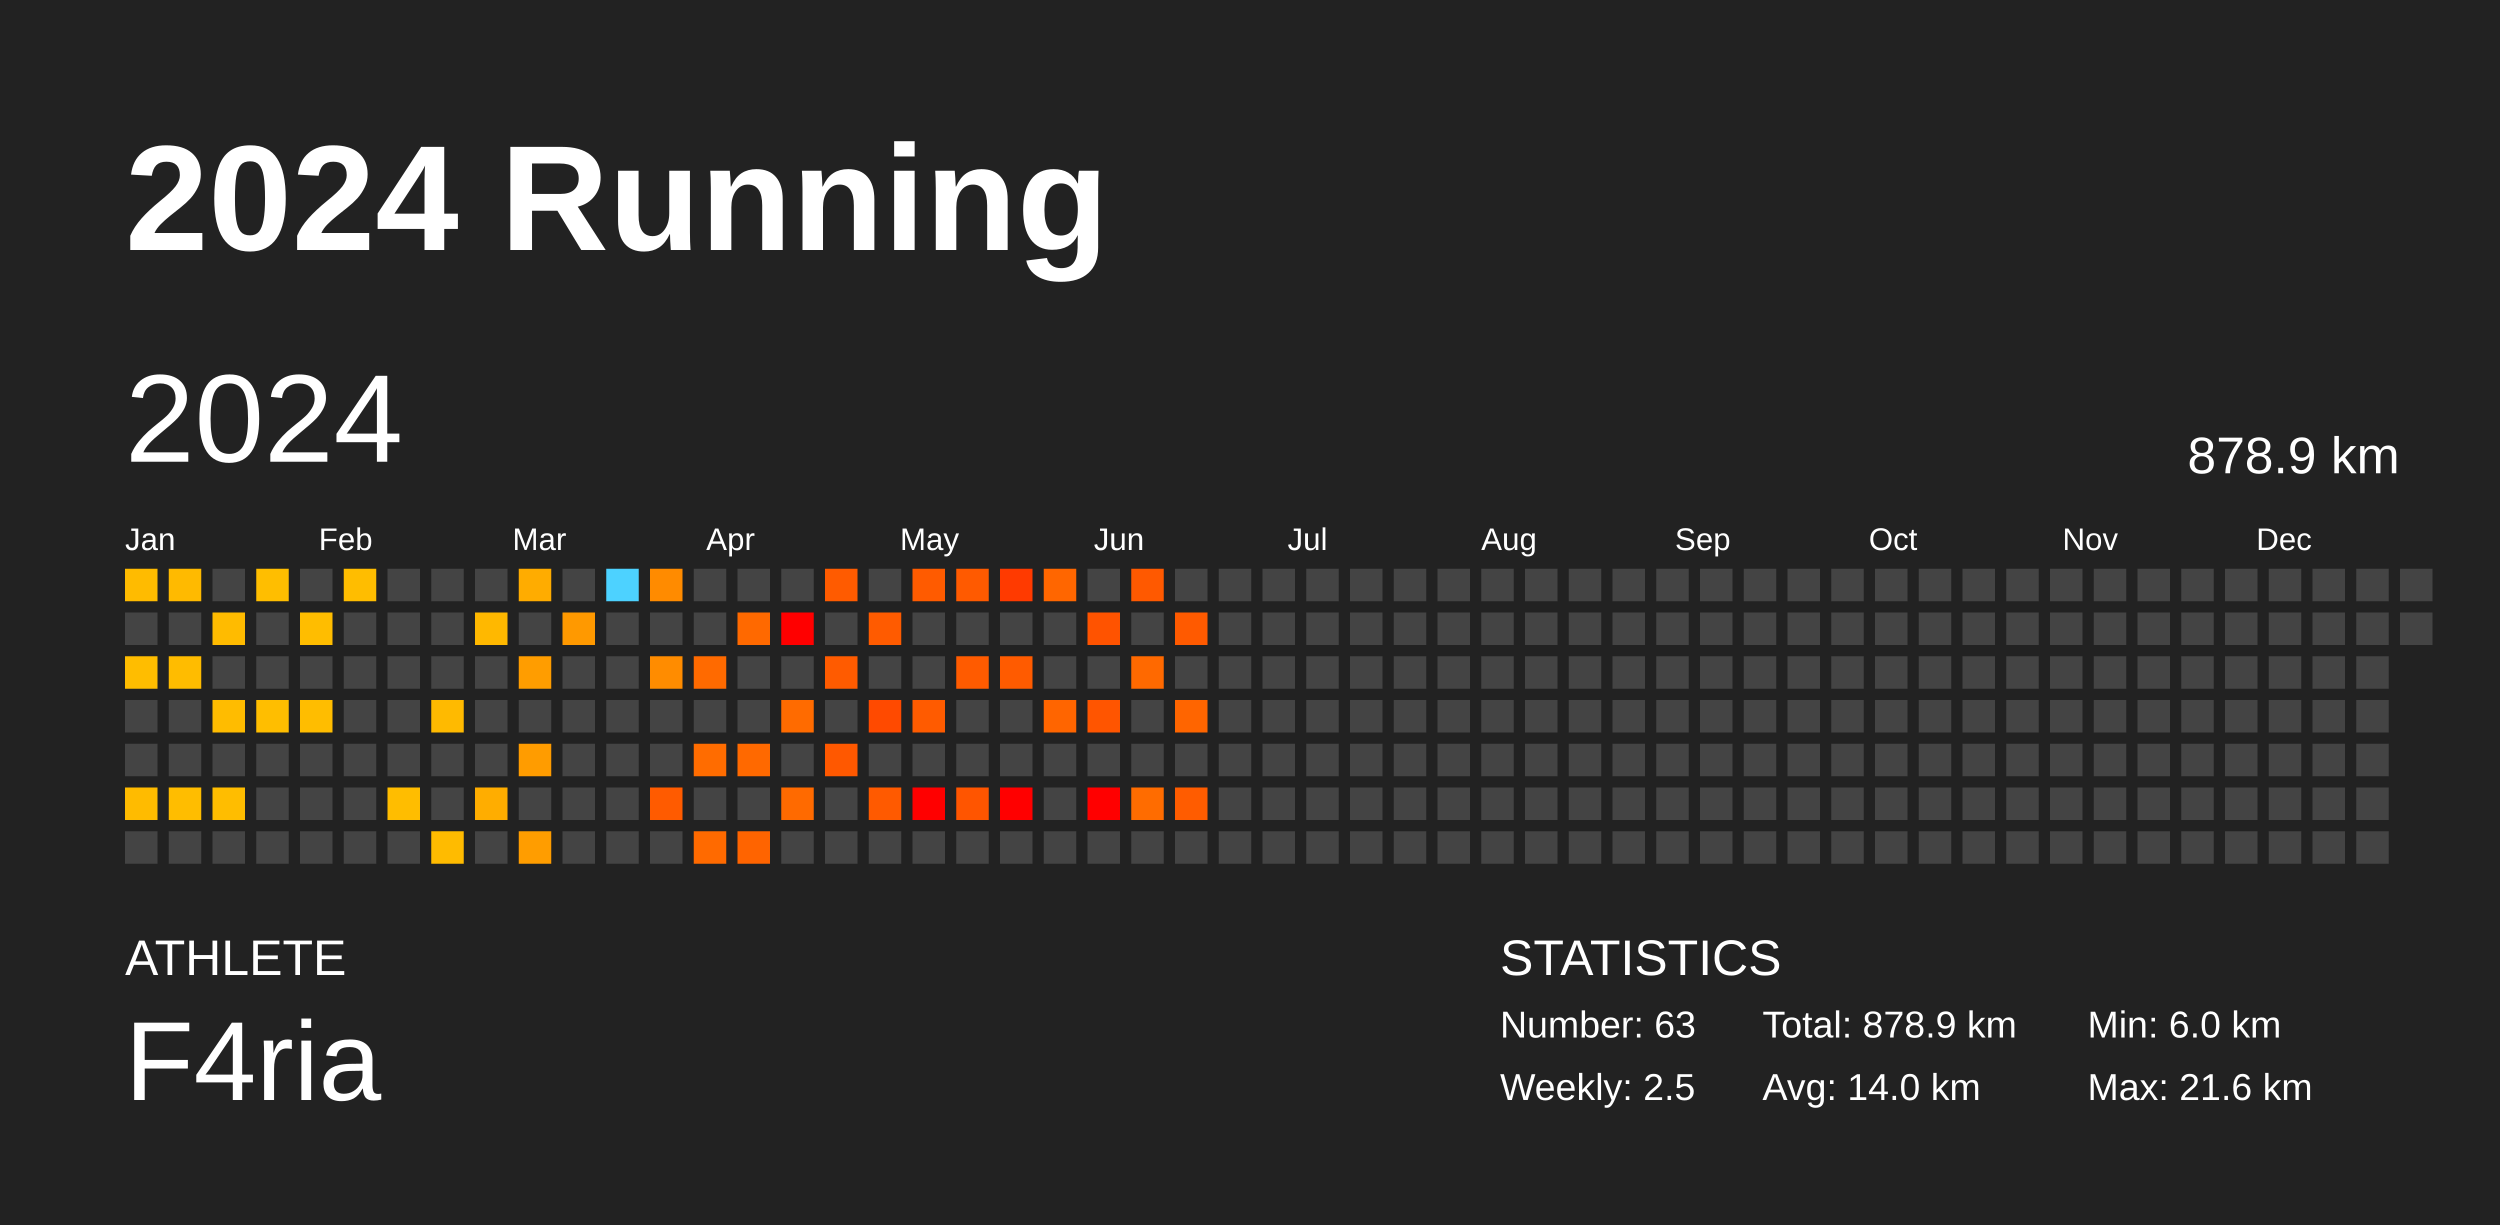
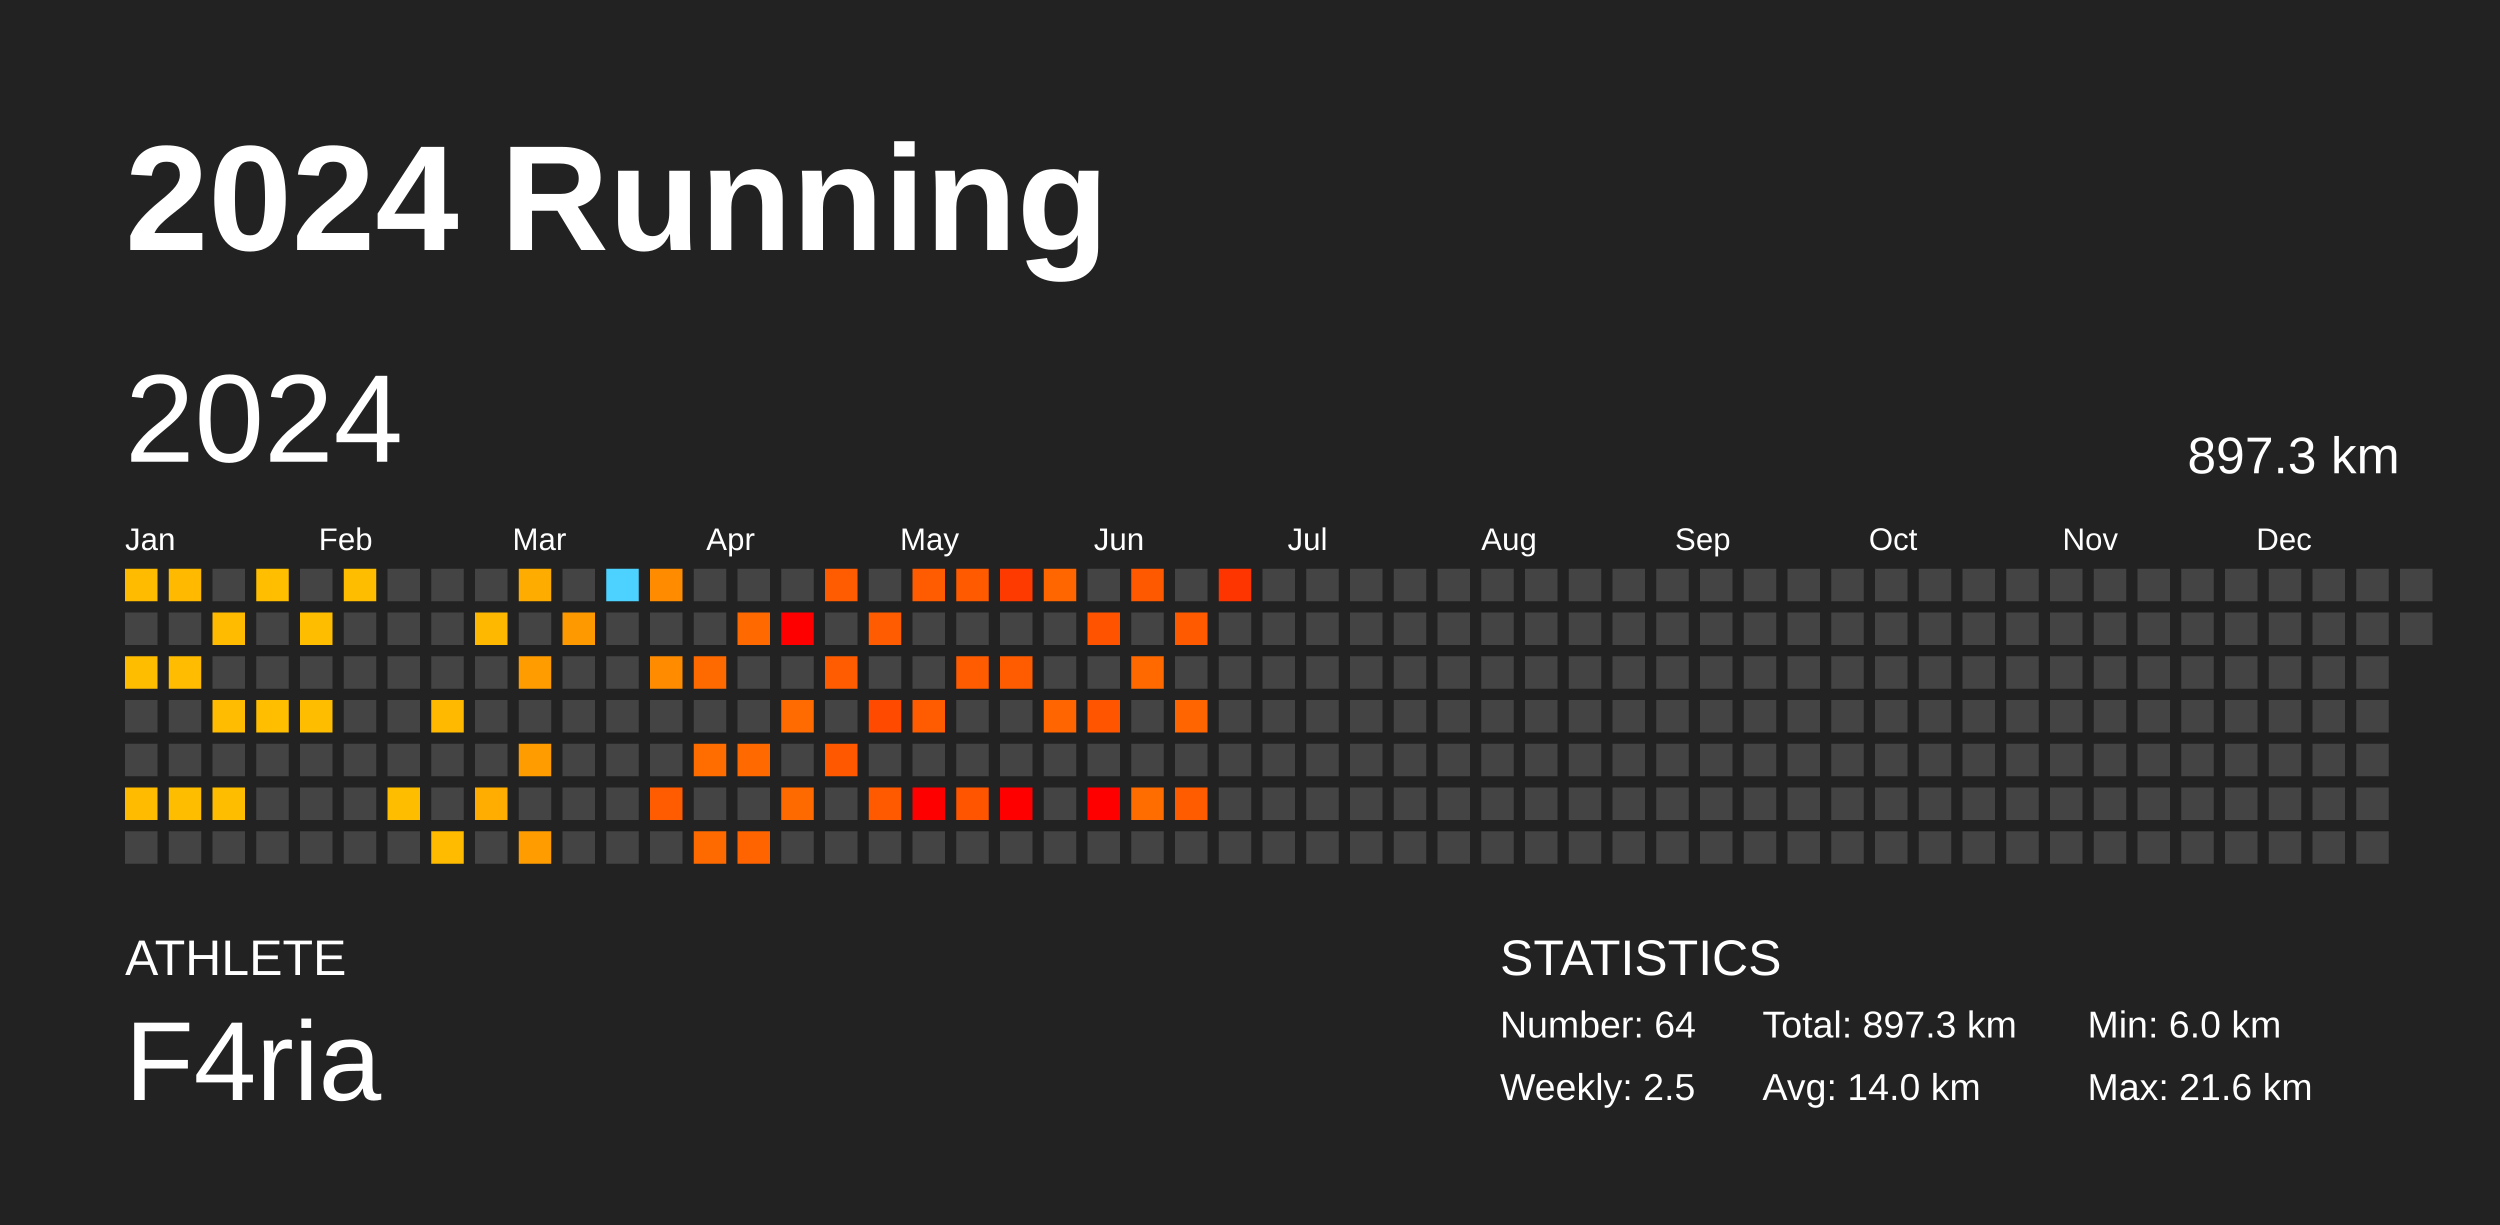
<svg xmlns="http://www.w3.org/2000/svg" baseProfile="full" height="98mm" version="1.1" viewBox="0,0,200,98" width="200mm">
  <defs />
  <rect fill="#222222" height="98" width="200" x="0" y="0" />
  <text fill="#FFFFFF" style="font-size:12px; font-family:Arial; font-weight:bold;" x="10" y="20">2024 Running</text>
  <text fill="#FFFFFF" style="font-size:4px; font-family:Arial" x="10" y="78">ATHLETE</text>
  <text fill="#FFFFFF" style="font-size:9px; font-family:Arial" x="10" y="88">F4ria</text>
  <text fill="#FFFFFF" style="font-size:4px; font-family:Arial" x="120" y="78">STATISTICS</text>
-   <text fill="#FFFFFF" style="font-size:3px; font-family:Arial" x="120" y="83">Number: 63</text>
+   <text fill="#FFFFFF" style="font-size:3px; font-family:Arial" x="120" y="83">Number: 64</text>
  <text fill="#FFFFFF" style="font-size:3px; font-family:Arial" x="120" y="88">Weekly: 2.5</text>
-   <text fill="#FFFFFF" style="font-size:3px; font-family:Arial" x="141" y="83">Total: 878.9 km</text>
+   <text fill="#FFFFFF" style="font-size:3px; font-family:Arial" x="141" y="83">Total: 897.3 km</text>
  <text fill="#FFFFFF" style="font-size:3px; font-family:Arial" x="141" y="88">Avg: 14.0 km</text>
  <text fill="#FFFFFF" style="font-size:3px; font-family:Arial" x="167" y="83">Min: 6.0 km</text>
  <text fill="#FFFFFF" style="font-size:3px; font-family:Arial" x="167" y="88">Max: 21.6 km</text>
  <text dominant-baseline="hanging" fill="#FFFFFF" style="font-size:10.0px; font-family:Arial;" x="10" y="30">2024</text>
-   <text dominant-baseline="hanging" fill="#FFFFFF" style="font-size:4.125px; font-family:Arial;" x="175" y="35">878.9 km</text>
+   <text dominant-baseline="hanging" fill="#FFFFFF" style="font-size:4.125px; font-family:Arial;" x="175" y="35">897.3 km</text>
  <text fill="#FFFFFF" style="font-size:2.5px; font-family:Arial" x="10.0" y="44">Jan</text>
  <text fill="#FFFFFF" style="font-size:2.5px; font-family:Arial" x="25.5" y="44">Feb</text>
  <text fill="#FFFFFF" style="font-size:2.5px; font-family:Arial" x="41.0" y="44">Mar</text>
  <text fill="#FFFFFF" style="font-size:2.5px; font-family:Arial" x="56.5" y="44">Apr</text>
  <text fill="#FFFFFF" style="font-size:2.5px; font-family:Arial" x="72.0" y="44">May</text>
  <text fill="#FFFFFF" style="font-size:2.5px; font-family:Arial" x="87.5" y="44">Jun</text>
  <text fill="#FFFFFF" style="font-size:2.5px; font-family:Arial" x="103.0" y="44">Jul</text>
  <text fill="#FFFFFF" style="font-size:2.5px; font-family:Arial" x="118.5" y="44">Aug</text>
  <text fill="#FFFFFF" style="font-size:2.5px; font-family:Arial" x="134.0" y="44">Sep</text>
  <text fill="#FFFFFF" style="font-size:2.5px; font-family:Arial" x="149.5" y="44">Oct</text>
  <text fill="#FFFFFF" style="font-size:2.5px; font-family:Arial" x="165.0" y="44">Nov</text>
  <text fill="#FFFFFF" style="font-size:2.5px; font-family:Arial" x="180.5" y="44">Dec</text>
  <rect fill="#ffbb00" height="2.6" width="2.6" x="10.0" y="45.5" />
  <rect fill="#444444" height="2.6" width="2.6" x="10.0" y="49.0" />
  <rect fill="#ffbd00" height="2.6" width="2.6" x="10.0" y="52.5" />
  <rect fill="#444444" height="2.6" width="2.6" x="10.0" y="56.0" />
  <rect fill="#444444" height="2.6" width="2.6" x="10.0" y="59.5" />
  <rect fill="#ffbb00" height="2.6" width="2.6" x="10.0" y="63.0" />
  <rect fill="#444444" height="2.6" width="2.6" x="10.0" y="66.5" />
  <rect fill="#ffba00" height="2.6" width="2.6" x="13.5" y="45.5" />
  <rect fill="#444444" height="2.6" width="2.6" x="13.5" y="49.0" />
  <rect fill="#ffbc00" height="2.6" width="2.6" x="13.5" y="52.5" />
  <rect fill="#444444" height="2.6" width="2.6" x="13.5" y="56.0" />
  <rect fill="#444444" height="2.6" width="2.6" x="13.5" y="59.5" />
  <rect fill="#ffbd00" height="2.6" width="2.6" x="13.5" y="63.0" />
  <rect fill="#444444" height="2.6" width="2.6" x="13.5" y="66.5" />
  <rect fill="#444444" height="2.6" width="2.6" x="17.0" y="45.5" />
  <rect fill="#ffbb00" height="2.6" width="2.6" x="17.0" y="49.0" />
  <rect fill="#444444" height="2.6" width="2.6" x="17.0" y="52.5" />
  <rect fill="#ffbc00" height="2.6" width="2.6" x="17.0" y="56.0" />
  <rect fill="#444444" height="2.6" width="2.6" x="17.0" y="59.5" />
  <rect fill="#ffbd00" height="2.6" width="2.6" x="17.0" y="63.0" />
  <rect fill="#444444" height="2.6" width="2.6" x="17.0" y="66.5" />
  <rect fill="#ffbe00" height="2.6" width="2.6" x="20.5" y="45.5" />
  <rect fill="#444444" height="2.6" width="2.6" x="20.5" y="49.0" />
  <rect fill="#444444" height="2.6" width="2.6" x="20.5" y="52.5" />
  <rect fill="#ffbe00" height="2.6" width="2.6" x="20.5" y="56.0" />
  <rect fill="#444444" height="2.6" width="2.6" x="20.5" y="59.5" />
  <rect fill="#444444" height="2.6" width="2.6" x="20.5" y="63.0" />
  <rect fill="#444444" height="2.6" width="2.6" x="20.5" y="66.5" />
  <rect fill="#444444" height="2.6" width="2.6" x="24.0" y="45.5" />
  <rect fill="#ffbd00" height="2.6" width="2.6" x="24.0" y="49.0" />
  <rect fill="#444444" height="2.6" width="2.6" x="24.0" y="52.5" />
  <rect fill="#ffbd00" height="2.6" width="2.6" x="24.0" y="56.0" />
  <rect fill="#444444" height="2.6" width="2.6" x="24.0" y="59.5" />
  <rect fill="#444444" height="2.6" width="2.6" x="24.0" y="63.0" />
  <rect fill="#444444" height="2.6" width="2.6" x="24.0" y="66.5" />
  <rect fill="#ffbd00" height="2.6" width="2.6" x="27.5" y="45.5" />
  <rect fill="#444444" height="2.6" width="2.6" x="27.5" y="49.0" />
  <rect fill="#444444" height="2.6" width="2.6" x="27.5" y="52.5" />
  <rect fill="#444444" height="2.6" width="2.6" x="27.5" y="56.0" />
  <rect fill="#444444" height="2.6" width="2.6" x="27.5" y="59.5" />
  <rect fill="#444444" height="2.6" width="2.6" x="27.5" y="63.0" />
  <rect fill="#444444" height="2.6" width="2.6" x="27.5" y="66.5" />
  <rect fill="#444444" height="2.6" width="2.6" x="31.0" y="45.5" />
  <rect fill="#444444" height="2.6" width="2.6" x="31.0" y="49.0" />
  <rect fill="#444444" height="2.6" width="2.6" x="31.0" y="52.5" />
  <rect fill="#444444" height="2.6" width="2.6" x="31.0" y="56.0" />
  <rect fill="#444444" height="2.6" width="2.6" x="31.0" y="59.5" />
  <rect fill="#ffbd00" height="2.6" width="2.6" x="31.0" y="63.0" />
  <rect fill="#444444" height="2.6" width="2.6" x="31.0" y="66.5" />
  <rect fill="#444444" height="2.6" width="2.6" x="34.5" y="45.5" />
  <rect fill="#444444" height="2.6" width="2.6" x="34.5" y="49.0" />
  <rect fill="#444444" height="2.6" width="2.6" x="34.5" y="52.5" />
  <rect fill="#ffba00" height="2.6" width="2.6" x="34.5" y="56.0" />
  <rect fill="#444444" height="2.6" width="2.6" x="34.5" y="59.5" />
  <rect fill="#444444" height="2.6" width="2.6" x="34.5" y="63.0" />
  <rect fill="#ffbb00" height="2.6" width="2.6" x="34.5" y="66.5" />
  <rect fill="#444444" height="2.6" width="2.6" x="38.0" y="45.5" />
  <rect fill="#ffb800" height="2.6" width="2.6" x="38.0" y="49.0" />
  <rect fill="#444444" height="2.6" width="2.6" x="38.0" y="52.5" />
  <rect fill="#444444" height="2.6" width="2.6" x="38.0" y="56.0" />
  <rect fill="#444444" height="2.6" width="2.6" x="38.0" y="59.5" />
  <rect fill="#ffad00" height="2.6" width="2.6" x="38.0" y="63.0" />
  <rect fill="#444444" height="2.6" width="2.6" x="38.0" y="66.5" />
  <rect fill="#ffac00" height="2.6" width="2.6" x="41.5" y="45.5" />
  <rect fill="#444444" height="2.6" width="2.6" x="41.5" y="49.0" />
  <rect fill="#ff9d00" height="2.6" width="2.6" x="41.5" y="52.5" />
  <rect fill="#444444" height="2.6" width="2.6" x="41.5" y="56.0" />
  <rect fill="#ff9c00" height="2.6" width="2.6" x="41.5" y="59.5" />
  <rect fill="#444444" height="2.6" width="2.6" x="41.5" y="63.0" />
  <rect fill="#ff9d00" height="2.6" width="2.6" x="41.5" y="66.5" />
  <rect fill="#444444" height="2.6" width="2.6" x="45.0" y="45.5" />
  <rect fill="#ff9900" height="2.6" width="2.6" x="45.0" y="49.0" />
  <rect fill="#444444" height="2.6" width="2.6" x="45.0" y="52.5" />
  <rect fill="#444444" height="2.6" width="2.6" x="45.0" y="56.0" />
  <rect fill="#444444" height="2.6" width="2.6" x="45.0" y="59.5" />
  <rect fill="#444444" height="2.6" width="2.6" x="45.0" y="63.0" />
  <rect fill="#444444" height="2.6" width="2.6" x="45.0" y="66.5" />
  <rect fill="#4dd2ff" height="2.6" width="2.6" x="48.5" y="45.5" />
  <rect fill="#444444" height="2.6" width="2.6" x="48.5" y="49.0" />
  <rect fill="#444444" height="2.6" width="2.6" x="48.5" y="52.5" />
  <rect fill="#444444" height="2.6" width="2.6" x="48.5" y="56.0" />
  <rect fill="#444444" height="2.6" width="2.6" x="48.5" y="59.5" />
  <rect fill="#444444" height="2.6" width="2.6" x="48.5" y="63.0" />
  <rect fill="#444444" height="2.6" width="2.6" x="48.5" y="66.5" />
  <rect fill="#ff8b00" height="2.6" width="2.6" x="52.0" y="45.5" />
  <rect fill="#444444" height="2.6" width="2.6" x="52.0" y="49.0" />
  <rect fill="#ff8c00" height="2.6" width="2.6" x="52.0" y="52.5" />
  <rect fill="#444444" height="2.6" width="2.6" x="52.0" y="56.0" />
  <rect fill="#444444" height="2.6" width="2.6" x="52.0" y="59.5" />
  <rect fill="#ff5b00" height="2.6" width="2.6" x="52.0" y="63.0" />
  <rect fill="#444444" height="2.6" width="2.6" x="52.0" y="66.5" />
  <rect fill="#444444" height="2.6" width="2.6" x="55.5" y="45.5" />
  <rect fill="#444444" height="2.6" width="2.6" x="55.5" y="49.0" />
  <rect fill="#ff6a00" height="2.6" width="2.6" x="55.5" y="52.5" />
  <rect fill="#444444" height="2.6" width="2.6" x="55.5" y="56.0" />
  <rect fill="#ff6c00" height="2.6" width="2.6" x="55.5" y="59.5" />
  <rect fill="#444444" height="2.6" width="2.6" x="55.5" y="63.0" />
  <rect fill="#ff6a00" height="2.6" width="2.6" x="55.5" y="66.5" />
  <rect fill="#444444" height="2.6" width="2.6" x="59.0" y="45.5" />
  <rect fill="#ff6900" height="2.6" width="2.6" x="59.0" y="49.0" />
  <rect fill="#444444" height="2.6" width="2.6" x="59.0" y="52.5" />
  <rect fill="#444444" height="2.6" width="2.6" x="59.0" y="56.0" />
  <rect fill="#ff6900" height="2.6" width="2.6" x="59.0" y="59.5" />
  <rect fill="#444444" height="2.6" width="2.6" x="59.0" y="63.0" />
  <rect fill="#ff6400" height="2.6" width="2.6" x="59.0" y="66.5" />
  <rect fill="#444444" height="2.6" width="2.6" x="62.5" y="45.5" />
  <rect fill="red" height="2.6" width="2.6" x="62.5" y="49.0" />
  <rect fill="#444444" height="2.6" width="2.6" x="62.5" y="52.5" />
  <rect fill="#ff6b00" height="2.6" width="2.6" x="62.5" y="56.0" />
  <rect fill="#444444" height="2.6" width="2.6" x="62.5" y="59.5" />
  <rect fill="#ff6a00" height="2.6" width="2.6" x="62.5" y="63.0" />
  <rect fill="#444444" height="2.6" width="2.6" x="62.5" y="66.5" />
  <rect fill="#ff5b00" height="2.6" width="2.6" x="66.0" y="45.5" />
  <rect fill="#444444" height="2.6" width="2.6" x="66.0" y="49.0" />
  <rect fill="#ff5b00" height="2.6" width="2.6" x="66.0" y="52.5" />
  <rect fill="#444444" height="2.6" width="2.6" x="66.0" y="56.0" />
  <rect fill="#ff5800" height="2.6" width="2.6" x="66.0" y="59.5" />
  <rect fill="#444444" height="2.6" width="2.6" x="66.0" y="63.0" />
  <rect fill="#444444" height="2.6" width="2.6" x="66.0" y="66.5" />
  <rect fill="#444444" height="2.6" width="2.6" x="69.5" y="45.5" />
  <rect fill="#ff5b00" height="2.6" width="2.6" x="69.5" y="49.0" />
  <rect fill="#444444" height="2.6" width="2.6" x="69.5" y="52.5" />
  <rect fill="#ff4a00" height="2.6" width="2.6" x="69.5" y="56.0" />
  <rect fill="#444444" height="2.6" width="2.6" x="69.5" y="59.5" />
  <rect fill="#ff5a00" height="2.6" width="2.6" x="69.5" y="63.0" />
  <rect fill="#444444" height="2.6" width="2.6" x="69.5" y="66.5" />
  <rect fill="#ff5b00" height="2.6" width="2.6" x="73.0" y="45.5" />
  <rect fill="#444444" height="2.6" width="2.6" x="73.0" y="49.0" />
  <rect fill="#444444" height="2.6" width="2.6" x="73.0" y="52.5" />
  <rect fill="#ff5b00" height="2.6" width="2.6" x="73.0" y="56.0" />
  <rect fill="#444444" height="2.6" width="2.6" x="73.0" y="59.5" />
  <rect fill="red" height="2.6" width="2.6" x="73.0" y="63.0" />
  <rect fill="#444444" height="2.6" width="2.6" x="73.0" y="66.5" />
  <rect fill="#ff5a00" height="2.6" width="2.6" x="76.5" y="45.5" />
  <rect fill="#444444" height="2.6" width="2.6" x="76.5" y="49.0" />
  <rect fill="#ff5b00" height="2.6" width="2.6" x="76.5" y="52.5" />
  <rect fill="#444444" height="2.6" width="2.6" x="76.5" y="56.0" />
  <rect fill="#444444" height="2.6" width="2.6" x="76.5" y="59.5" />
  <rect fill="#ff5500" height="2.6" width="2.6" x="76.5" y="63.0" />
  <rect fill="#444444" height="2.6" width="2.6" x="76.5" y="66.5" />
  <rect fill="#ff3a00" height="2.6" width="2.6" x="80.0" y="45.5" />
  <rect fill="#444444" height="2.6" width="2.6" x="80.0" y="49.0" />
  <rect fill="#ff5b00" height="2.6" width="2.6" x="80.0" y="52.5" />
  <rect fill="#444444" height="2.6" width="2.6" x="80.0" y="56.0" />
  <rect fill="#444444" height="2.6" width="2.6" x="80.0" y="59.5" />
  <rect fill="red" height="2.6" width="2.6" x="80.0" y="63.0" />
  <rect fill="#444444" height="2.6" width="2.6" x="80.0" y="66.5" />
  <rect fill="#ff6600" height="2.6" width="2.6" x="83.5" y="45.5" />
  <rect fill="#444444" height="2.6" width="2.6" x="83.5" y="49.0" />
  <rect fill="#444444" height="2.6" width="2.6" x="83.5" y="52.5" />
  <rect fill="#ff6500" height="2.6" width="2.6" x="83.5" y="56.0" />
  <rect fill="#444444" height="2.6" width="2.6" x="83.5" y="59.5" />
  <rect fill="#444444" height="2.6" width="2.6" x="83.5" y="63.0" />
  <rect fill="#444444" height="2.6" width="2.6" x="83.5" y="66.5" />
  <rect fill="#444444" height="2.6" width="2.6" x="87.0" y="45.5" />
  <rect fill="#ff5300" height="2.6" width="2.6" x="87.0" y="49.0" />
  <rect fill="#444444" height="2.6" width="2.6" x="87.0" y="52.5" />
  <rect fill="#ff5500" height="2.6" width="2.6" x="87.0" y="56.0" />
  <rect fill="#444444" height="2.6" width="2.6" x="87.0" y="59.5" />
  <rect fill="red" height="2.6" width="2.6" x="87.0" y="63.0" />
  <rect fill="#444444" height="2.6" width="2.6" x="87.0" y="66.5" />
  <rect fill="#ff5900" height="2.6" width="2.6" x="90.5" y="45.5" />
  <rect fill="#444444" height="2.6" width="2.6" x="90.5" y="49.0" />
  <rect fill="#ff6900" height="2.6" width="2.6" x="90.5" y="52.5" />
  <rect fill="#444444" height="2.6" width="2.6" x="90.5" y="56.0" />
  <rect fill="#444444" height="2.6" width="2.6" x="90.5" y="59.5" />
  <rect fill="#ff6c00" height="2.6" width="2.6" x="90.5" y="63.0" />
  <rect fill="#444444" height="2.6" width="2.6" x="90.5" y="66.5" />
  <rect fill="#444444" height="2.6" width="2.6" x="94.0" y="45.5" />
  <rect fill="#ff5a00" height="2.6" width="2.6" x="94.0" y="49.0" />
  <rect fill="#444444" height="2.6" width="2.6" x="94.0" y="52.5" />
  <rect fill="#ff6500" height="2.6" width="2.6" x="94.0" y="56.0" />
  <rect fill="#444444" height="2.6" width="2.6" x="94.0" y="59.5" />
  <rect fill="#ff5c00" height="2.6" width="2.6" x="94.0" y="63.0" />
  <rect fill="#444444" height="2.6" width="2.6" x="94.0" y="66.5" />
-   <rect fill="#444444" height="2.6" width="2.6" x="97.5" y="45.5" />
+   <rect fill="#ff3500" height="2.6" width="2.6" x="97.5" y="45.5" />
  <rect fill="#444444" height="2.6" width="2.6" x="97.5" y="49.0" />
  <rect fill="#444444" height="2.6" width="2.6" x="97.5" y="52.5" />
  <rect fill="#444444" height="2.6" width="2.6" x="97.5" y="56.0" />
  <rect fill="#444444" height="2.6" width="2.6" x="97.5" y="59.5" />
  <rect fill="#444444" height="2.6" width="2.6" x="97.5" y="63.0" />
  <rect fill="#444444" height="2.6" width="2.6" x="97.5" y="66.5" />
  <rect fill="#444444" height="2.6" width="2.6" x="101.0" y="45.5" />
  <rect fill="#444444" height="2.6" width="2.6" x="101.0" y="49.0" />
  <rect fill="#444444" height="2.6" width="2.6" x="101.0" y="52.5" />
  <rect fill="#444444" height="2.6" width="2.6" x="101.0" y="56.0" />
  <rect fill="#444444" height="2.6" width="2.6" x="101.0" y="59.5" />
  <rect fill="#444444" height="2.6" width="2.6" x="101.0" y="63.0" />
  <rect fill="#444444" height="2.6" width="2.6" x="101.0" y="66.5" />
  <rect fill="#444444" height="2.6" width="2.6" x="104.5" y="45.5" />
  <rect fill="#444444" height="2.6" width="2.6" x="104.5" y="49.0" />
  <rect fill="#444444" height="2.6" width="2.6" x="104.5" y="52.5" />
  <rect fill="#444444" height="2.6" width="2.6" x="104.5" y="56.0" />
  <rect fill="#444444" height="2.6" width="2.6" x="104.5" y="59.5" />
  <rect fill="#444444" height="2.6" width="2.6" x="104.5" y="63.0" />
  <rect fill="#444444" height="2.6" width="2.6" x="104.5" y="66.5" />
  <rect fill="#444444" height="2.6" width="2.6" x="108.0" y="45.5" />
  <rect fill="#444444" height="2.6" width="2.6" x="108.0" y="49.0" />
  <rect fill="#444444" height="2.6" width="2.6" x="108.0" y="52.5" />
  <rect fill="#444444" height="2.6" width="2.6" x="108.0" y="56.0" />
  <rect fill="#444444" height="2.6" width="2.6" x="108.0" y="59.5" />
  <rect fill="#444444" height="2.6" width="2.6" x="108.0" y="63.0" />
  <rect fill="#444444" height="2.6" width="2.6" x="108.0" y="66.5" />
  <rect fill="#444444" height="2.6" width="2.6" x="111.5" y="45.5" />
  <rect fill="#444444" height="2.6" width="2.6" x="111.5" y="49.0" />
  <rect fill="#444444" height="2.6" width="2.6" x="111.5" y="52.5" />
  <rect fill="#444444" height="2.6" width="2.6" x="111.5" y="56.0" />
  <rect fill="#444444" height="2.6" width="2.6" x="111.5" y="59.5" />
  <rect fill="#444444" height="2.6" width="2.6" x="111.5" y="63.0" />
  <rect fill="#444444" height="2.6" width="2.6" x="111.5" y="66.5" />
  <rect fill="#444444" height="2.6" width="2.6" x="115.0" y="45.5" />
  <rect fill="#444444" height="2.6" width="2.6" x="115.0" y="49.0" />
  <rect fill="#444444" height="2.6" width="2.6" x="115.0" y="52.5" />
  <rect fill="#444444" height="2.6" width="2.6" x="115.0" y="56.0" />
  <rect fill="#444444" height="2.6" width="2.6" x="115.0" y="59.5" />
  <rect fill="#444444" height="2.6" width="2.6" x="115.0" y="63.0" />
  <rect fill="#444444" height="2.6" width="2.6" x="115.0" y="66.5" />
  <rect fill="#444444" height="2.6" width="2.6" x="118.5" y="45.5" />
  <rect fill="#444444" height="2.6" width="2.6" x="118.5" y="49.0" />
  <rect fill="#444444" height="2.6" width="2.6" x="118.5" y="52.5" />
  <rect fill="#444444" height="2.6" width="2.6" x="118.5" y="56.0" />
  <rect fill="#444444" height="2.6" width="2.6" x="118.5" y="59.5" />
  <rect fill="#444444" height="2.6" width="2.6" x="118.5" y="63.0" />
  <rect fill="#444444" height="2.6" width="2.6" x="118.5" y="66.5" />
  <rect fill="#444444" height="2.6" width="2.6" x="122.0" y="45.5" />
  <rect fill="#444444" height="2.6" width="2.6" x="122.0" y="49.0" />
  <rect fill="#444444" height="2.6" width="2.6" x="122.0" y="52.5" />
  <rect fill="#444444" height="2.6" width="2.6" x="122.0" y="56.0" />
  <rect fill="#444444" height="2.6" width="2.6" x="122.0" y="59.5" />
  <rect fill="#444444" height="2.6" width="2.6" x="122.0" y="63.0" />
  <rect fill="#444444" height="2.6" width="2.6" x="122.0" y="66.5" />
  <rect fill="#444444" height="2.6" width="2.6" x="125.5" y="45.5" />
  <rect fill="#444444" height="2.6" width="2.6" x="125.5" y="49.0" />
  <rect fill="#444444" height="2.6" width="2.6" x="125.5" y="52.5" />
  <rect fill="#444444" height="2.6" width="2.6" x="125.5" y="56.0" />
  <rect fill="#444444" height="2.6" width="2.6" x="125.5" y="59.5" />
  <rect fill="#444444" height="2.6" width="2.6" x="125.5" y="63.0" />
  <rect fill="#444444" height="2.6" width="2.6" x="125.5" y="66.5" />
  <rect fill="#444444" height="2.6" width="2.6" x="129.0" y="45.5" />
  <rect fill="#444444" height="2.6" width="2.6" x="129.0" y="49.0" />
  <rect fill="#444444" height="2.6" width="2.6" x="129.0" y="52.5" />
  <rect fill="#444444" height="2.6" width="2.6" x="129.0" y="56.0" />
  <rect fill="#444444" height="2.6" width="2.6" x="129.0" y="59.5" />
  <rect fill="#444444" height="2.6" width="2.6" x="129.0" y="63.0" />
  <rect fill="#444444" height="2.6" width="2.6" x="129.0" y="66.5" />
  <rect fill="#444444" height="2.6" width="2.6" x="132.5" y="45.5" />
  <rect fill="#444444" height="2.6" width="2.6" x="132.5" y="49.0" />
  <rect fill="#444444" height="2.6" width="2.6" x="132.5" y="52.5" />
  <rect fill="#444444" height="2.6" width="2.6" x="132.5" y="56.0" />
  <rect fill="#444444" height="2.6" width="2.6" x="132.5" y="59.5" />
  <rect fill="#444444" height="2.6" width="2.6" x="132.5" y="63.0" />
  <rect fill="#444444" height="2.6" width="2.6" x="132.5" y="66.5" />
  <rect fill="#444444" height="2.6" width="2.6" x="136.0" y="45.5" />
  <rect fill="#444444" height="2.6" width="2.6" x="136.0" y="49.0" />
  <rect fill="#444444" height="2.6" width="2.6" x="136.0" y="52.5" />
  <rect fill="#444444" height="2.6" width="2.6" x="136.0" y="56.0" />
  <rect fill="#444444" height="2.6" width="2.6" x="136.0" y="59.5" />
  <rect fill="#444444" height="2.6" width="2.6" x="136.0" y="63.0" />
  <rect fill="#444444" height="2.6" width="2.6" x="136.0" y="66.5" />
  <rect fill="#444444" height="2.6" width="2.6" x="139.5" y="45.5" />
  <rect fill="#444444" height="2.6" width="2.6" x="139.5" y="49.0" />
  <rect fill="#444444" height="2.6" width="2.6" x="139.5" y="52.5" />
  <rect fill="#444444" height="2.6" width="2.6" x="139.5" y="56.0" />
  <rect fill="#444444" height="2.6" width="2.6" x="139.5" y="59.5" />
  <rect fill="#444444" height="2.6" width="2.6" x="139.5" y="63.0" />
  <rect fill="#444444" height="2.6" width="2.6" x="139.5" y="66.5" />
  <rect fill="#444444" height="2.6" width="2.6" x="143.0" y="45.5" />
  <rect fill="#444444" height="2.6" width="2.6" x="143.0" y="49.0" />
  <rect fill="#444444" height="2.6" width="2.6" x="143.0" y="52.5" />
  <rect fill="#444444" height="2.6" width="2.6" x="143.0" y="56.0" />
  <rect fill="#444444" height="2.6" width="2.6" x="143.0" y="59.5" />
  <rect fill="#444444" height="2.6" width="2.6" x="143.0" y="63.0" />
  <rect fill="#444444" height="2.6" width="2.6" x="143.0" y="66.5" />
  <rect fill="#444444" height="2.6" width="2.6" x="146.5" y="45.5" />
  <rect fill="#444444" height="2.6" width="2.6" x="146.5" y="49.0" />
  <rect fill="#444444" height="2.6" width="2.6" x="146.5" y="52.5" />
  <rect fill="#444444" height="2.6" width="2.6" x="146.5" y="56.0" />
  <rect fill="#444444" height="2.6" width="2.6" x="146.5" y="59.5" />
  <rect fill="#444444" height="2.6" width="2.6" x="146.5" y="63.0" />
  <rect fill="#444444" height="2.6" width="2.6" x="146.5" y="66.5" />
  <rect fill="#444444" height="2.6" width="2.6" x="150.0" y="45.5" />
  <rect fill="#444444" height="2.6" width="2.6" x="150.0" y="49.0" />
  <rect fill="#444444" height="2.6" width="2.6" x="150.0" y="52.5" />
  <rect fill="#444444" height="2.6" width="2.6" x="150.0" y="56.0" />
  <rect fill="#444444" height="2.6" width="2.6" x="150.0" y="59.5" />
  <rect fill="#444444" height="2.6" width="2.6" x="150.0" y="63.0" />
  <rect fill="#444444" height="2.6" width="2.6" x="150.0" y="66.5" />
  <rect fill="#444444" height="2.6" width="2.6" x="153.5" y="45.5" />
  <rect fill="#444444" height="2.6" width="2.6" x="153.5" y="49.0" />
  <rect fill="#444444" height="2.6" width="2.6" x="153.5" y="52.5" />
  <rect fill="#444444" height="2.6" width="2.6" x="153.5" y="56.0" />
  <rect fill="#444444" height="2.6" width="2.6" x="153.5" y="59.5" />
  <rect fill="#444444" height="2.6" width="2.6" x="153.5" y="63.0" />
  <rect fill="#444444" height="2.6" width="2.6" x="153.5" y="66.5" />
  <rect fill="#444444" height="2.6" width="2.6" x="157.0" y="45.5" />
  <rect fill="#444444" height="2.6" width="2.6" x="157.0" y="49.0" />
  <rect fill="#444444" height="2.6" width="2.6" x="157.0" y="52.5" />
  <rect fill="#444444" height="2.6" width="2.6" x="157.0" y="56.0" />
  <rect fill="#444444" height="2.6" width="2.6" x="157.0" y="59.5" />
  <rect fill="#444444" height="2.6" width="2.6" x="157.0" y="63.0" />
  <rect fill="#444444" height="2.6" width="2.6" x="157.0" y="66.5" />
  <rect fill="#444444" height="2.6" width="2.6" x="160.5" y="45.5" />
  <rect fill="#444444" height="2.6" width="2.6" x="160.5" y="49.0" />
  <rect fill="#444444" height="2.6" width="2.6" x="160.5" y="52.5" />
  <rect fill="#444444" height="2.6" width="2.6" x="160.5" y="56.0" />
  <rect fill="#444444" height="2.6" width="2.6" x="160.5" y="59.5" />
  <rect fill="#444444" height="2.6" width="2.6" x="160.5" y="63.0" />
  <rect fill="#444444" height="2.6" width="2.6" x="160.5" y="66.5" />
  <rect fill="#444444" height="2.6" width="2.6" x="164.0" y="45.5" />
  <rect fill="#444444" height="2.6" width="2.6" x="164.0" y="49.0" />
  <rect fill="#444444" height="2.6" width="2.6" x="164.0" y="52.5" />
  <rect fill="#444444" height="2.6" width="2.6" x="164.0" y="56.0" />
  <rect fill="#444444" height="2.6" width="2.6" x="164.0" y="59.5" />
  <rect fill="#444444" height="2.6" width="2.6" x="164.0" y="63.0" />
  <rect fill="#444444" height="2.6" width="2.6" x="164.0" y="66.5" />
  <rect fill="#444444" height="2.6" width="2.6" x="167.5" y="45.5" />
  <rect fill="#444444" height="2.6" width="2.6" x="167.5" y="49.0" />
  <rect fill="#444444" height="2.6" width="2.6" x="167.5" y="52.5" />
  <rect fill="#444444" height="2.6" width="2.6" x="167.5" y="56.0" />
  <rect fill="#444444" height="2.6" width="2.6" x="167.5" y="59.5" />
  <rect fill="#444444" height="2.6" width="2.6" x="167.5" y="63.0" />
  <rect fill="#444444" height="2.6" width="2.6" x="167.5" y="66.5" />
  <rect fill="#444444" height="2.6" width="2.6" x="171.0" y="45.5" />
  <rect fill="#444444" height="2.6" width="2.6" x="171.0" y="49.0" />
  <rect fill="#444444" height="2.6" width="2.6" x="171.0" y="52.5" />
  <rect fill="#444444" height="2.6" width="2.6" x="171.0" y="56.0" />
  <rect fill="#444444" height="2.6" width="2.6" x="171.0" y="59.5" />
  <rect fill="#444444" height="2.6" width="2.6" x="171.0" y="63.0" />
  <rect fill="#444444" height="2.6" width="2.6" x="171.0" y="66.5" />
  <rect fill="#444444" height="2.6" width="2.6" x="174.5" y="45.5" />
  <rect fill="#444444" height="2.6" width="2.6" x="174.5" y="49.0" />
  <rect fill="#444444" height="2.6" width="2.6" x="174.5" y="52.5" />
  <rect fill="#444444" height="2.6" width="2.6" x="174.5" y="56.0" />
  <rect fill="#444444" height="2.6" width="2.6" x="174.5" y="59.5" />
  <rect fill="#444444" height="2.6" width="2.6" x="174.5" y="63.0" />
  <rect fill="#444444" height="2.6" width="2.6" x="174.5" y="66.5" />
  <rect fill="#444444" height="2.6" width="2.6" x="178.0" y="45.5" />
  <rect fill="#444444" height="2.6" width="2.6" x="178.0" y="49.0" />
  <rect fill="#444444" height="2.6" width="2.6" x="178.0" y="52.5" />
  <rect fill="#444444" height="2.6" width="2.6" x="178.0" y="56.0" />
  <rect fill="#444444" height="2.6" width="2.6" x="178.0" y="59.5" />
  <rect fill="#444444" height="2.6" width="2.6" x="178.0" y="63.0" />
  <rect fill="#444444" height="2.6" width="2.6" x="178.0" y="66.5" />
  <rect fill="#444444" height="2.6" width="2.6" x="181.5" y="45.5" />
  <rect fill="#444444" height="2.6" width="2.6" x="181.5" y="49.0" />
  <rect fill="#444444" height="2.6" width="2.6" x="181.5" y="52.5" />
  <rect fill="#444444" height="2.6" width="2.6" x="181.5" y="56.0" />
  <rect fill="#444444" height="2.6" width="2.6" x="181.5" y="59.5" />
  <rect fill="#444444" height="2.6" width="2.6" x="181.5" y="63.0" />
  <rect fill="#444444" height="2.6" width="2.6" x="181.5" y="66.5" />
  <rect fill="#444444" height="2.6" width="2.6" x="185.0" y="45.5" />
  <rect fill="#444444" height="2.6" width="2.6" x="185.0" y="49.0" />
  <rect fill="#444444" height="2.6" width="2.6" x="185.0" y="52.5" />
  <rect fill="#444444" height="2.6" width="2.6" x="185.0" y="56.0" />
  <rect fill="#444444" height="2.6" width="2.6" x="185.0" y="59.5" />
  <rect fill="#444444" height="2.6" width="2.6" x="185.0" y="63.0" />
  <rect fill="#444444" height="2.6" width="2.6" x="185.0" y="66.5" />
  <rect fill="#444444" height="2.6" width="2.6" x="188.5" y="45.5" />
  <rect fill="#444444" height="2.6" width="2.6" x="188.5" y="49.0" />
  <rect fill="#444444" height="2.6" width="2.6" x="188.5" y="52.5" />
  <rect fill="#444444" height="2.6" width="2.6" x="188.5" y="56.0" />
  <rect fill="#444444" height="2.6" width="2.6" x="188.5" y="59.5" />
  <rect fill="#444444" height="2.6" width="2.6" x="188.5" y="63.0" />
  <rect fill="#444444" height="2.6" width="2.6" x="188.5" y="66.5" />
  <rect fill="#444444" height="2.6" width="2.6" x="192.0" y="45.5" />
  <rect fill="#444444" height="2.6" width="2.6" x="192.0" y="49.0" />
</svg>
